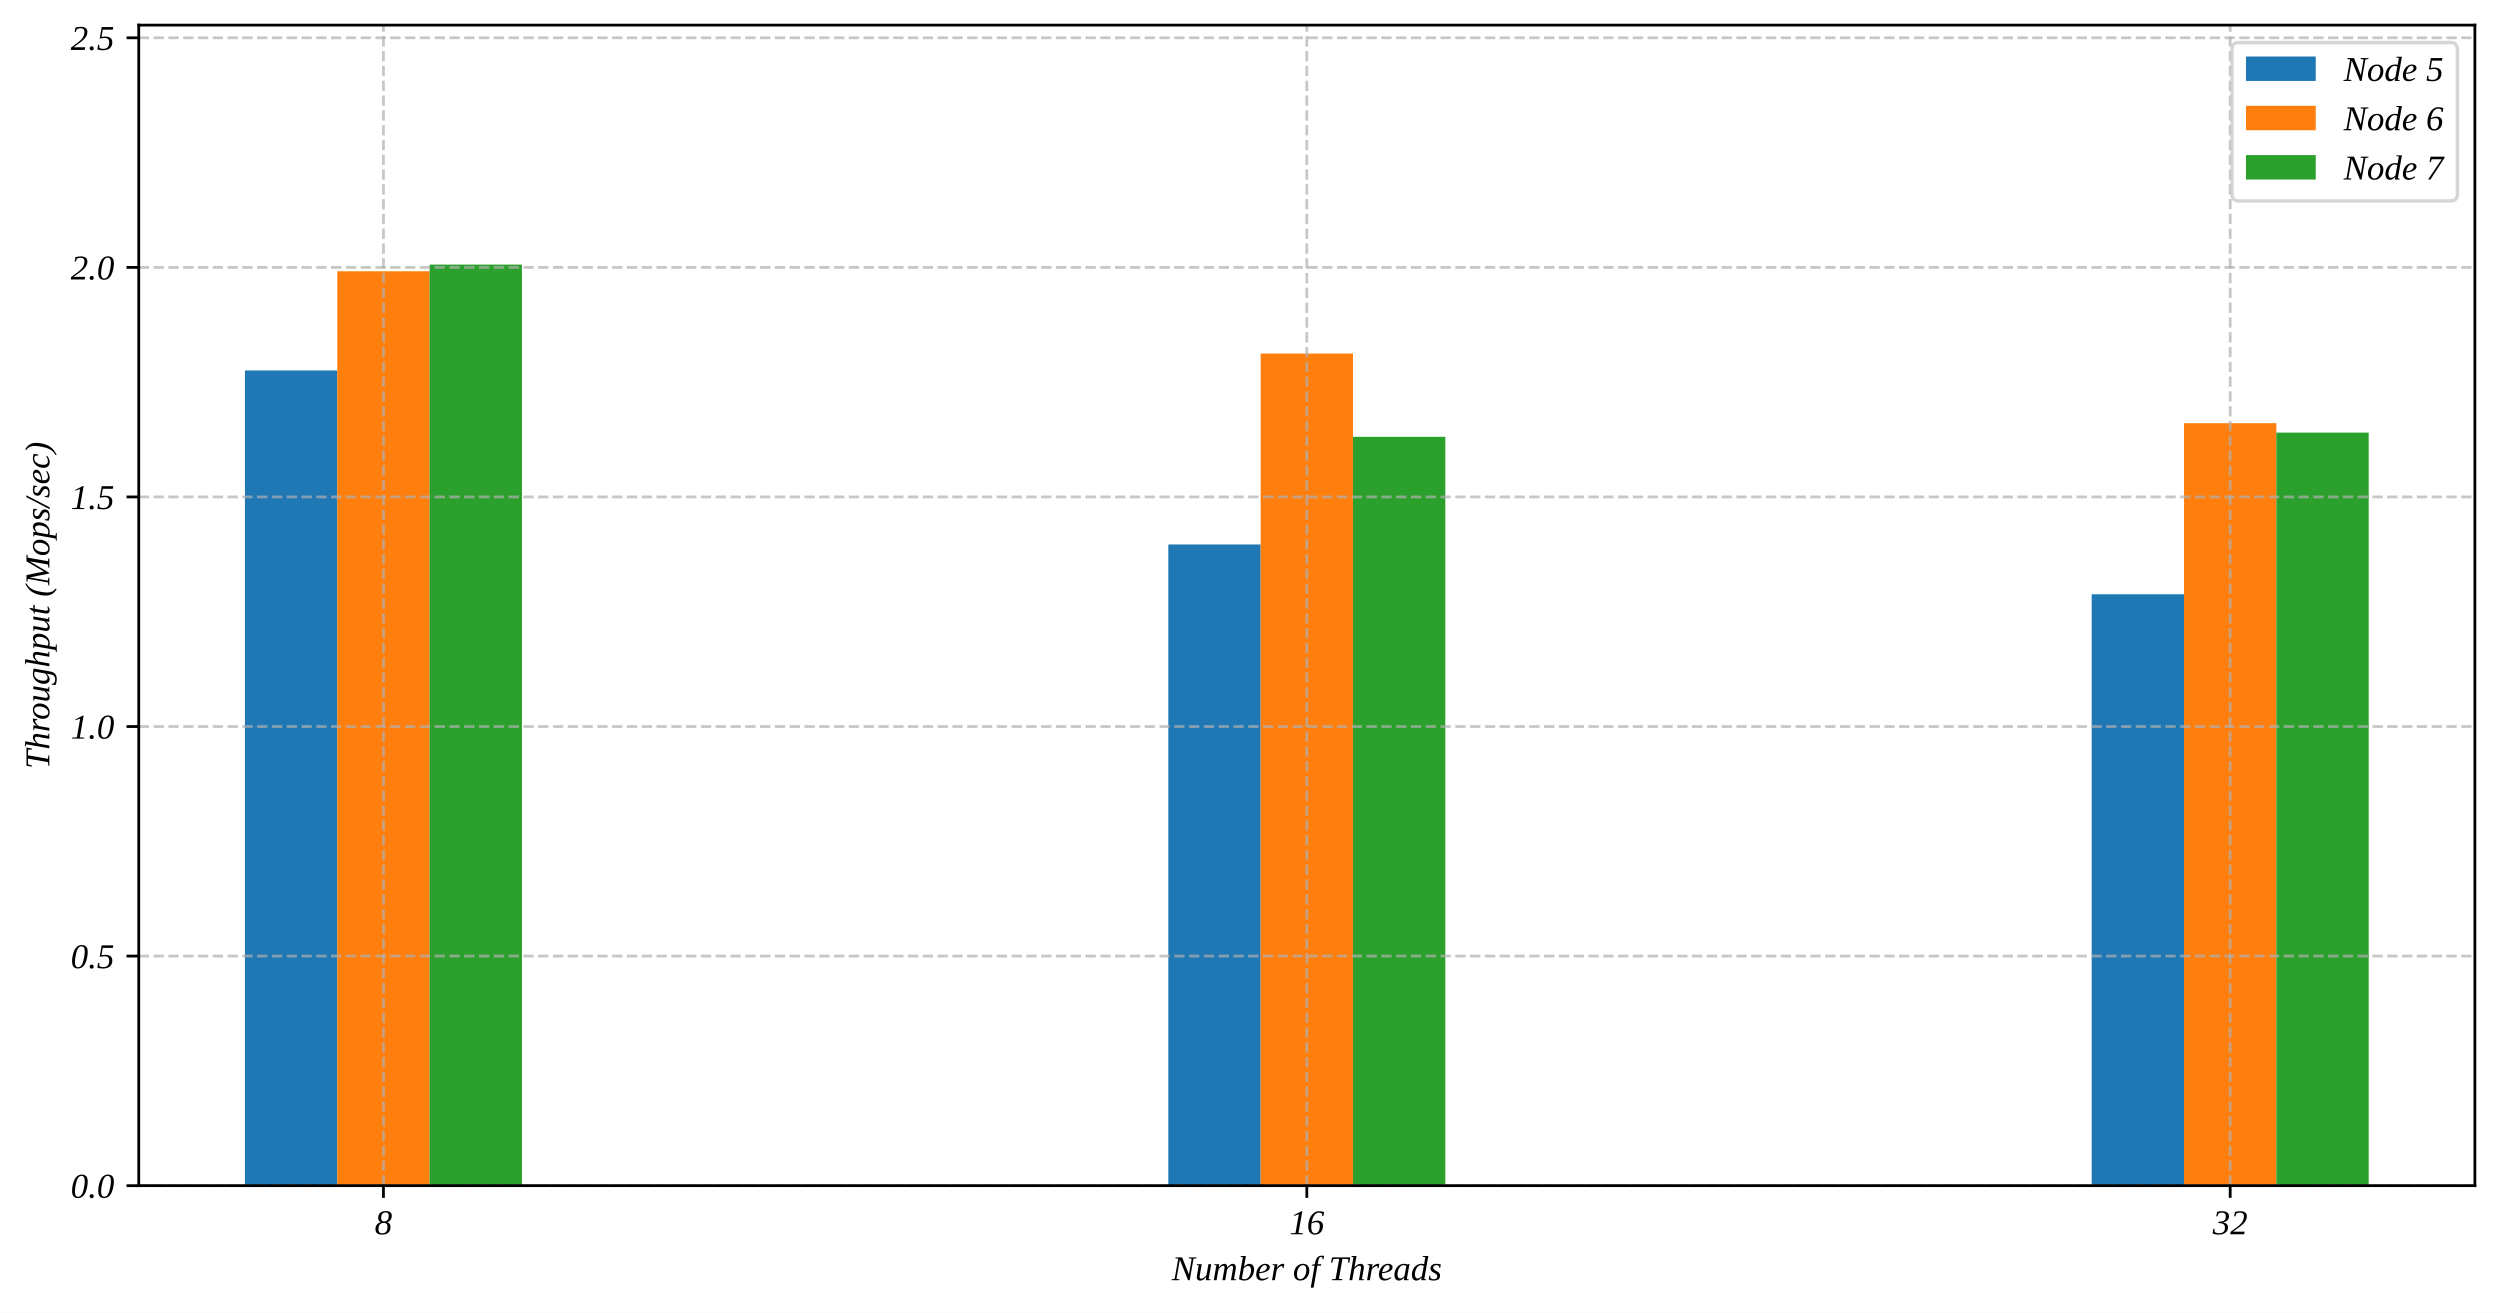
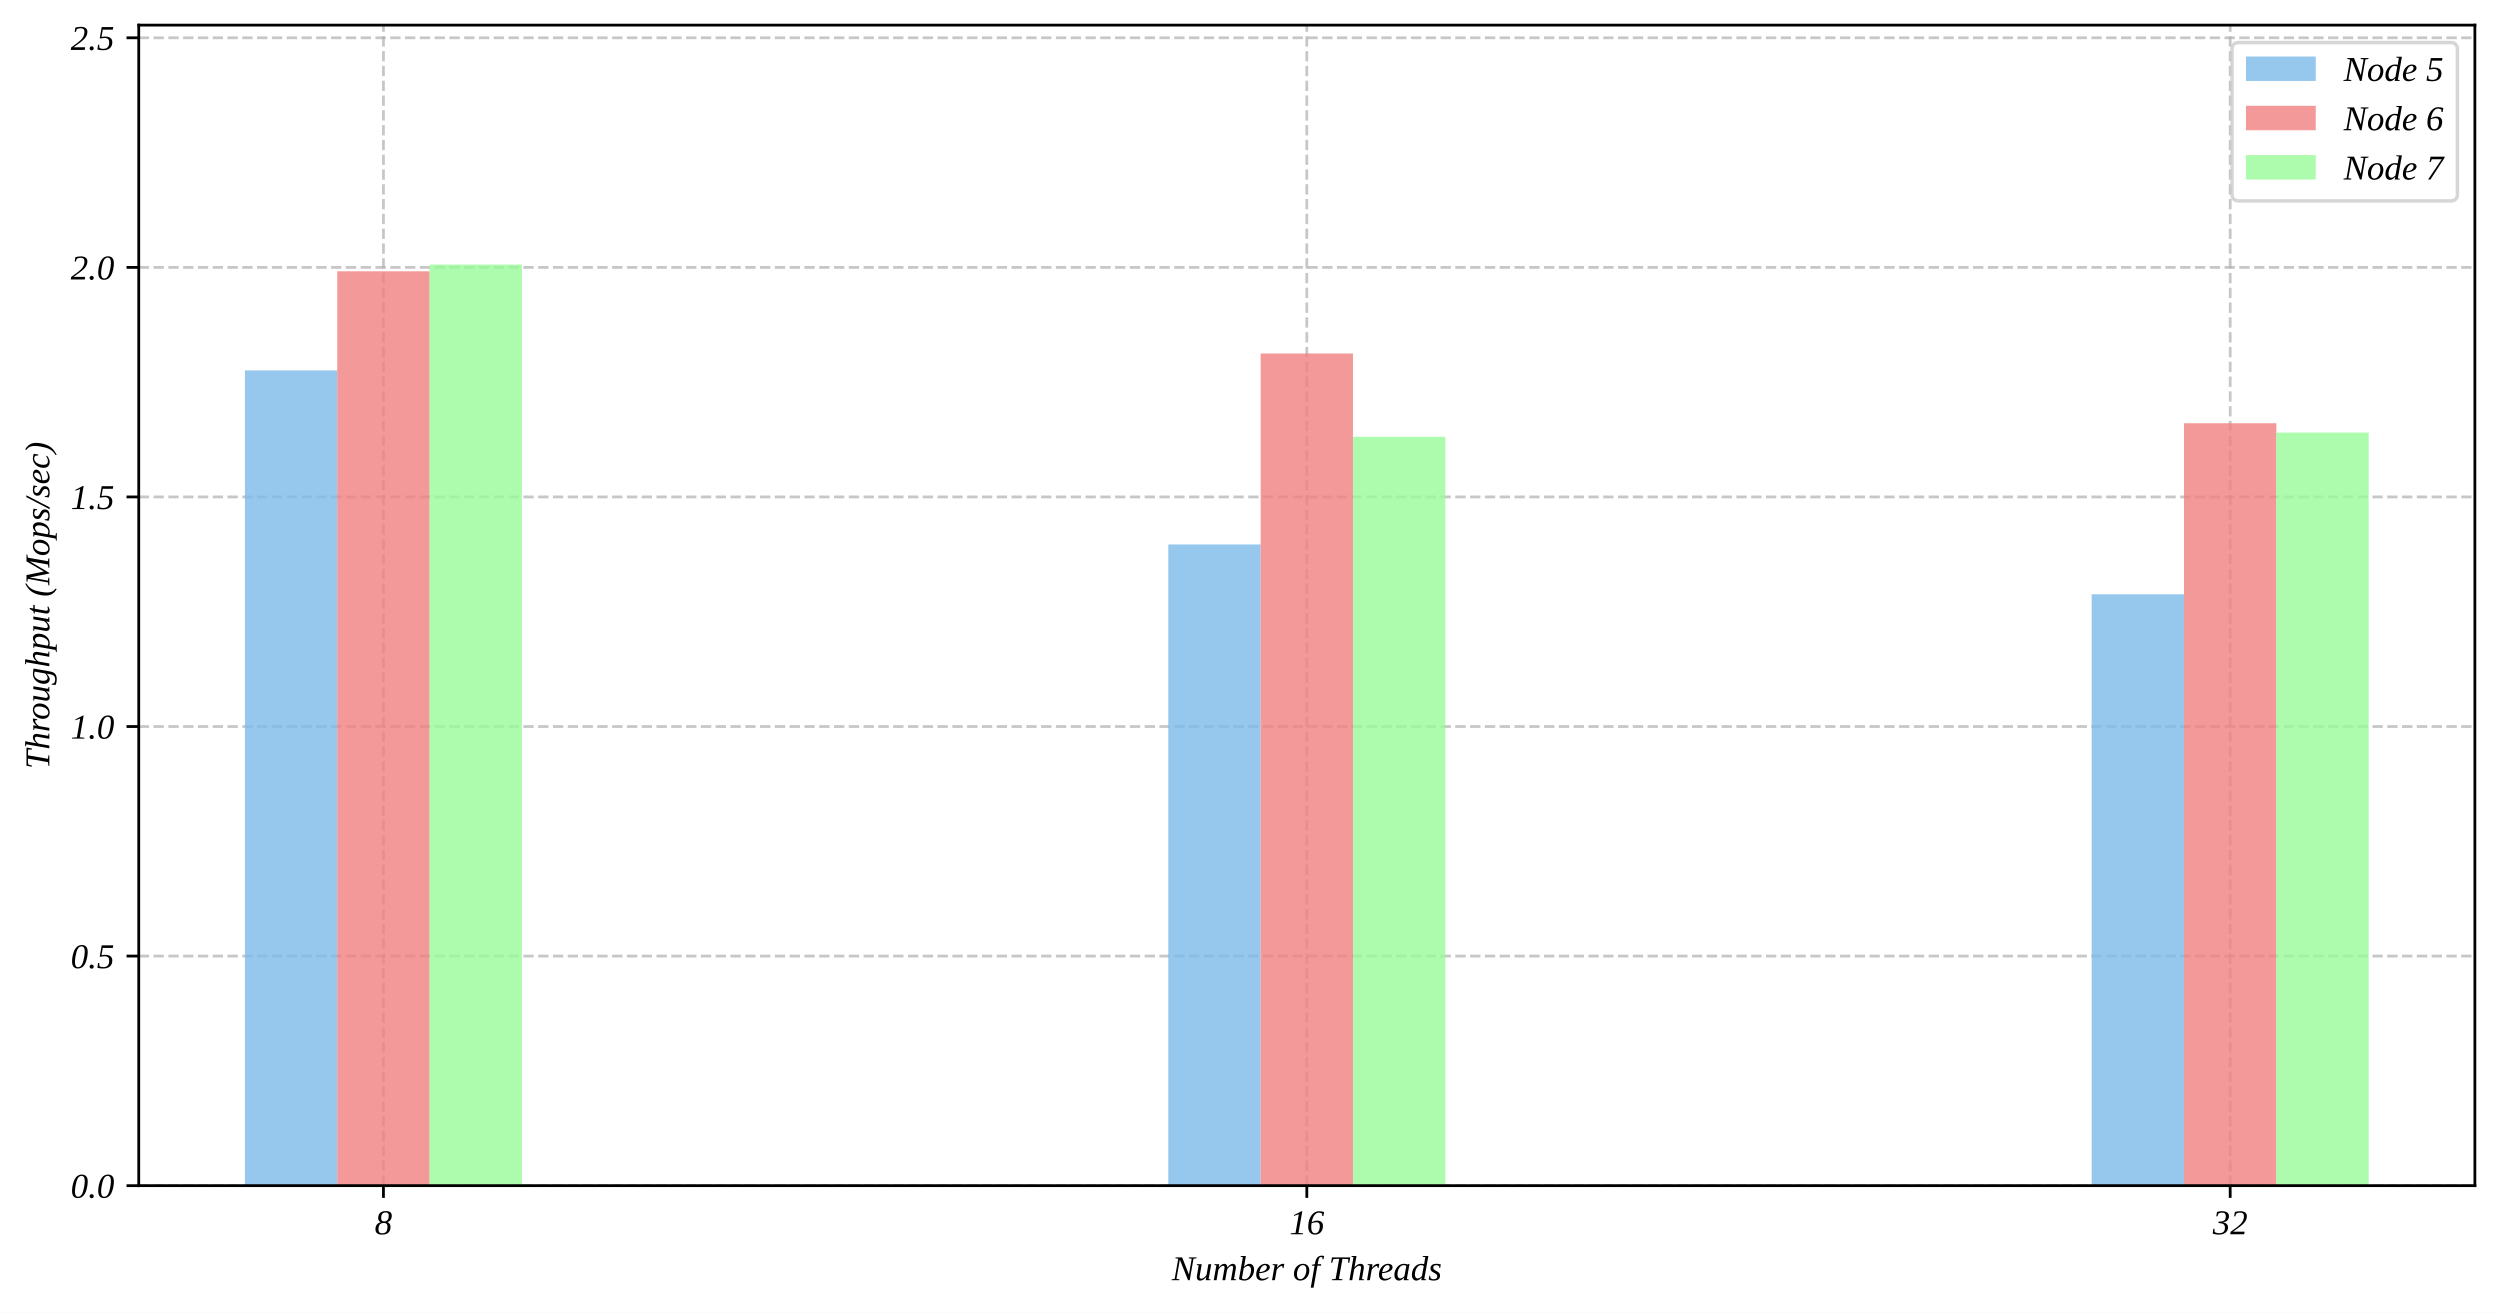
<svg xmlns="http://www.w3.org/2000/svg" xmlns:xlink="http://www.w3.org/1999/xlink" width="716.569pt" height="376.279pt" viewBox="0 0 716.569 376.279" version="1.1">
  <defs>
    <style type="text/css">*{stroke-linejoin: round; stroke-linecap: butt}</style>
  </defs>
  <g id="figure_1">
    <g id="patch_1">
      <path d="M 0 376.279  L 716.569 376.279  L 716.569 0  L 0 0  z " style="fill: #ffffff" />
    </g>
    <g id="axes_1">
      <g id="patch_2">
        <path d="M 39.769 339.84  L 709.369 339.84  L 709.369 7.2  L 39.769 7.2  z " style="fill: #ffffff" />
      </g>
-       <g id="patch_3">
-         <path d="M 70.205 339.84  L 96.672 339.84  L 96.672 106.176  L 70.205 106.176  z " clip-path="url(#p643d7fd1e6)" style="fill: #1f77b4" />
-       </g>
-       <g id="patch_4">
-         <path d="M 334.869 339.84  L 361.336 339.84  L 361.336 156.055  L 334.869 156.055  z " clip-path="url(#p643d7fd1e6)" style="fill: #1f77b4" />
-       </g>
-       <g id="patch_5">
-         <path d="M 599.533 339.84  L 626 339.84  L 626 170.34  L 599.533 170.34  z " clip-path="url(#p643d7fd1e6)" style="fill: #1f77b4" />
-       </g>
-       <g id="patch_6">
-         <path d="M 96.672 339.84  L 123.138 339.84  L 123.138 77.758  L 96.672 77.758  z " clip-path="url(#p643d7fd1e6)" style="fill: #ff7f0e" />
-       </g>
-       <g id="patch_7">
-         <path d="M 361.336 339.84  L 387.802 339.84  L 387.802 101.324  L 361.336 101.324  z " clip-path="url(#p643d7fd1e6)" style="fill: #ff7f0e" />
-       </g>
-       <g id="patch_8">
-         <path d="M 626 339.84  L 652.466 339.84  L 652.466 121.307  L 626 121.307  z " clip-path="url(#p643d7fd1e6)" style="fill: #ff7f0e" />
-       </g>
-       <g id="patch_9">
-         <path d="M 123.138 339.84  L 149.604 339.84  L 149.604 75.84  L 123.138 75.84  z " clip-path="url(#p643d7fd1e6)" style="fill: #2ca02c" />
-       </g>
-       <g id="patch_10">
-         <path d="M 387.802 339.84  L 414.268 339.84  L 414.268 125.196  L 387.802 125.196  z " clip-path="url(#p643d7fd1e6)" style="fill: #2ca02c" />
-       </g>
-       <g id="patch_11">
-         <path d="M 652.466 339.84  L 678.932 339.84  L 678.932 123.993  L 652.466 123.993  z " clip-path="url(#p643d7fd1e6)" style="fill: #2ca02c" />
-       </g>
      <g id="matplotlib.axis_1">
        <g id="xtick_1">
          <g id="line2d_1">
-             <path d="M 109.905 339.84  L 109.905 7.2  " clip-path="url(#p643d7fd1e6)" style="fill: none; stroke-dasharray: 2.96,1.28; stroke-dashoffset: 0; stroke: #b0b0b0; stroke-opacity: 0.7; stroke-width: 0.8" />
+             <path d="M 109.905 339.84  L 109.905 7.2  " clip-path="url(#peb8720802c)" style="fill: none; stroke-dasharray: 2.96,1.28; stroke-dashoffset: 0; stroke: #b0b0b0; stroke-opacity: 0.7; stroke-width: 0.8" />
          </g>
          <g id="line2d_2">
            <defs>
-               <path id="m15b6902540" d="M 0 0  L 0 3.5  " style="stroke: #000000; stroke-width: 0.8" />
-             </defs>
-             <g>
-               <use xlink:href="#m15b6902540" x="109.905" y="339.84" style="stroke: #000000; stroke-width: 0.8" />
+               <path id="md0aa99dbad" d="M 0 0  L 0 3.5  " style="stroke: #000000; stroke-width: 0.8" />
+             </defs>
+             <g>
+               <use xlink:href="#md0aa99dbad" x="109.905" y="339.84" style="stroke: #000000; stroke-width: 0.8" />
            </g>
          </g>
          <g id="text_1">
            <g transform="translate(107.4047 353.7791)scale(0.1 -0.1)">
              <defs>
                <path id="LiberationSerif-Italic-38" d="M 3128 3413  Q 3128 3163 3062 2964  Q 2997 2766 2886 2616  Q 2775 2466 2629 2367  Q 2484 2269 2322 2222  Q 2591 2128 2744 1911  Q 2897 1694 2897 1375  Q 2897 1028 2803 759  Q 2709 491 2517 308  Q 2325 125 2029 31  Q 1734 -63 1331 -63  Q 722 -63 428 192  Q 134 447 134 916  Q 134 1444 384 1764  Q 634 2084 1097 2222  Q 897 2309 764 2495  Q 631 2681 631 2966  Q 631 3266 715 3506  Q 800 3747 975 3912  Q 1150 4078 1417 4167  Q 1684 4256 2047 4256  Q 2600 4256 2864 4037  Q 3128 3819 3128 3413  z M 1369 184  Q 1659 184 1848 273  Q 2038 363 2148 522  Q 2259 681 2301 904  Q 2344 1128 2344 1397  Q 2344 1547 2308 1672  Q 2272 1797 2190 1889  Q 2109 1981 1981 2031  Q 1853 2081 1669 2081  Q 1397 2081 1209 1997  Q 1022 1913 906 1758  Q 791 1603 739 1386  Q 688 1169 688 903  Q 688 738 727 605  Q 766 472 848 378  Q 931 284 1061 234  Q 1191 184 1369 184  z M 1722 2356  Q 1969 2356 2131 2445  Q 2294 2534 2392 2681  Q 2491 2828 2531 3018  Q 2572 3209 2572 3413  Q 2572 3550 2542 3661  Q 2513 3772 2447 3848  Q 2381 3925 2273 3965  Q 2166 4006 2013 4006  Q 1766 4006 1605 3923  Q 1444 3841 1350 3698  Q 1256 3556 1218 3364  Q 1181 3172 1181 2953  Q 1181 2828 1209 2720  Q 1238 2613 1300 2531  Q 1363 2450 1467 2403  Q 1572 2356 1722 2356  z " transform="scale(0.015625)" />
              </defs>
              <use xlink:href="#LiberationSerif-Italic-38" />
            </g>
          </g>
        </g>
        <g id="xtick_2">
          <g id="line2d_3">
-             <path d="M 374.569 339.84  L 374.569 7.2  " clip-path="url(#p643d7fd1e6)" style="fill: none; stroke-dasharray: 2.96,1.28; stroke-dashoffset: 0; stroke: #b0b0b0; stroke-opacity: 0.7; stroke-width: 0.8" />
+             <path d="M 374.569 339.84  L 374.569 7.2  " clip-path="url(#peb8720802c)" style="fill: none; stroke-dasharray: 2.96,1.28; stroke-dashoffset: 0; stroke: #b0b0b0; stroke-opacity: 0.7; stroke-width: 0.8" />
          </g>
          <g id="line2d_4">
            <g>
-               <use xlink:href="#m15b6902540" x="374.569" y="339.84" style="stroke: #000000; stroke-width: 0.8" />
+               <use xlink:href="#md0aa99dbad" x="374.569" y="339.84" style="stroke: #000000; stroke-width: 0.8" />
            </g>
          </g>
          <g id="text_2">
            <g transform="translate(369.5688 353.7791)scale(0.1 -0.1)">
              <defs>
                <path id="LiberationSerif-Italic-31" d="M 1669 250  L 2513 166  L 2481 0  L 228 0  L 259 166  L 1131 250  L 1734 3669  L 834 3366  L 866 3531  L 2209 4225  L 2372 4225  L 1669 250  z " transform="scale(0.015625)" />
                <path id="LiberationSerif-Italic-36" d="M 1491 -63  Q 1203 -63 975 34  Q 747 131 587 318  Q 428 506 343 776  Q 259 1047 259 1394  Q 259 1803 329 2173  Q 400 2544 526 2859  Q 653 3175 834 3429  Q 1016 3684 1237 3864  Q 1459 4044 1718 4141  Q 1978 4238 2259 4238  Q 2513 4238 2745 4188  Q 2978 4138 3169 4072  L 3041 3350  L 2834 3350  L 2800 3788  Q 2675 3872 2531 3923  Q 2388 3975 2238 3975  Q 1969 3975 1748 3836  Q 1528 3697 1359 3456  Q 1191 3216 1073 2894  Q 956 2572 891 2206  Q 981 2259 1095 2312  Q 1209 2366 1339 2409  Q 1469 2453 1608 2481  Q 1747 2509 1888 2509  Q 2144 2509 2344 2443  Q 2544 2378 2681 2254  Q 2819 2131 2891 1954  Q 2963 1778 2963 1559  Q 2963 1234 2873 940  Q 2784 647 2601 425  Q 2419 203 2142 70  Q 1866 -63 1491 -63  z M 813 1284  Q 813 988 866 778  Q 919 569 1009 437  Q 1100 306 1225 245  Q 1350 184 1497 184  Q 1728 184 1895 289  Q 2063 394 2170 576  Q 2278 759 2329 1003  Q 2381 1247 2381 1528  Q 2381 1869 2229 2039  Q 2078 2209 1756 2209  Q 1653 2209 1540 2193  Q 1428 2178 1312 2151  Q 1197 2125 1081 2089  Q 966 2053 863 2016  Q 838 1838 825 1655  Q 813 1472 813 1284  z " transform="scale(0.015625)" />
              </defs>
              <use xlink:href="#LiberationSerif-Italic-31" />
              <use xlink:href="#LiberationSerif-Italic-36" x="50" />
            </g>
          </g>
        </g>
        <g id="xtick_3">
          <g id="line2d_5">
-             <path d="M 639.233 339.84  L 639.233 7.2  " clip-path="url(#p643d7fd1e6)" style="fill: none; stroke-dasharray: 2.96,1.28; stroke-dashoffset: 0; stroke: #b0b0b0; stroke-opacity: 0.7; stroke-width: 0.8" />
+             <path d="M 639.233 339.84  L 639.233 7.2  " clip-path="url(#peb8720802c)" style="fill: none; stroke-dasharray: 2.96,1.28; stroke-dashoffset: 0; stroke: #b0b0b0; stroke-opacity: 0.7; stroke-width: 0.8" />
          </g>
          <g id="line2d_6">
            <g>
-               <use xlink:href="#m15b6902540" x="639.233" y="339.84" style="stroke: #000000; stroke-width: 0.8" />
+               <use xlink:href="#md0aa99dbad" x="639.233" y="339.84" style="stroke: #000000; stroke-width: 0.8" />
            </g>
          </g>
          <g id="text_3">
            <g transform="translate(634.2328 353.7791)scale(0.1 -0.1)">
              <defs>
                <path id="LiberationSerif-Italic-33" d="M 1116 -63  Q 963 -63 805 -47  Q 647 -31 498 -4  Q 350 22 220 56  Q 91 91 -9 128  L 106 1009  L 313 1009  L 350 422  Q 406 378 497 339  Q 588 300 694 267  Q 800 234 911 215  Q 1022 197 1116 197  Q 1419 197 1631 261  Q 1844 325 1978 451  Q 2113 578 2175 768  Q 2238 959 2238 1216  Q 2238 1603 2023 1803  Q 1809 2003 1397 2034  L 1038 2059  L 1081 2316  L 1534 2344  Q 1775 2359 1940 2431  Q 2106 2503 2207 2625  Q 2309 2747 2353 2914  Q 2397 3081 2397 3284  Q 2397 3628 2234 3801  Q 2072 3975 1725 3975  Q 1631 3975 1537 3961  Q 1444 3947 1356 3923  Q 1269 3900 1191 3870  Q 1113 3841 1053 3809  L 853 3297  L 647 3297  L 788 4103  Q 894 4131 998 4156  Q 1103 4181 1217 4200  Q 1331 4219 1461 4228  Q 1591 4238 1747 4238  Q 2044 4238 2273 4173  Q 2503 4109 2659 3992  Q 2816 3875 2897 3706  Q 2978 3538 2978 3328  Q 2978 2863 2704 2569  Q 2431 2275 1859 2194  Q 2075 2163 2250 2088  Q 2425 2013 2548 1895  Q 2672 1778 2737 1622  Q 2803 1466 2803 1275  Q 2803 944 2673 694  Q 2544 444 2316 275  Q 2088 106 1780 21  Q 1472 -63 1116 -63  z " transform="scale(0.015625)" />
                <path id="LiberationSerif-Italic-32" d="M 2566 0  L 3 0  L 84 459  Q 431 719 747 942  Q 1063 1166 1333 1377  Q 1603 1588 1822 1798  Q 2041 2009 2195 2243  Q 2350 2478 2434 2743  Q 2519 3009 2519 3334  Q 2519 3669 2337 3822  Q 2156 3975 1806 3975  Q 1713 3975 1617 3961  Q 1522 3947 1433 3923  Q 1344 3900 1266 3870  Q 1188 3841 1128 3809  L 928 3297  L 722 3297  L 863 4103  Q 1113 4159 1348 4198  Q 1584 4238 1853 4238  Q 2156 4238 2382 4173  Q 2609 4109 2759 3990  Q 2909 3872 2984 3706  Q 3059 3541 3059 3334  Q 3059 3034 2965 2776  Q 2872 2519 2705 2284  Q 2538 2050 2303 1833  Q 2069 1616 1786 1398  Q 1503 1181 1181 956  Q 859 731 519 481  L 2650 481  L 2566 0  z " transform="scale(0.015625)" />
              </defs>
              <use xlink:href="#LiberationSerif-Italic-33" />
              <use xlink:href="#LiberationSerif-Italic-32" x="50" />
            </g>
          </g>
        </g>
        <g id="text_4">
          <g transform="translate(335.8633 366.9494)scale(0.1 -0.1)">
            <defs>
              <path id="LiberationSerif-Italic-4e" d="M 3656 3944  L 3106 4025  L 3138 4191  L 4566 4191  L 4534 4025  L 3984 3944  L 3288 0  L 2984 0  L 1481 3769  L 859 250  L 1409 166  L 1378 0  L -47 0  L -16 166  L 531 250  L 1184 3944  L 659 4025  L 691 4191  L 1903 4191  L 3150 1050  L 3656 3944  z " transform="scale(0.015625)" />
              <path id="LiberationSerif-Italic-75" d="M 838 603  Q 838 463 913 375  Q 988 288 1150 288  Q 1281 288 1418 347  Q 1556 406 1682 501  Q 1809 597 1918 719  Q 2028 841 2103 963  L 2450 2938  L 2969 2938  L 2491 219  L 2859 141  L 2834 0  L 1966 0  L 2050 603  Q 1931 450 1801 325  Q 1672 200 1533 111  Q 1394 22 1248 -26  Q 1103 -75 953 -75  Q 809 -75 692 -37  Q 575 0 492 81  Q 409 163 364 286  Q 319 409 319 584  Q 319 622 326 684  Q 334 747 345 822  Q 356 897 370 976  Q 384 1056 397 1128  L 672 2722  L 325 2797  L 350 2938  L 1228 2938  L 909 1122  Q 897 1053 884 978  Q 872 903 861 831  Q 850 759 844 700  Q 838 641 838 603  z " transform="scale(0.015625)" />
              <path id="LiberationSerif-Italic-6d" d="M 2728 2331  Q 2831 2478 2953 2603  Q 3075 2728 3203 2820  Q 3331 2913 3464 2964  Q 3597 3016 3725 3016  Q 3988 3016 4139 2848  Q 4291 2681 4291 2366  Q 4291 2319 4284 2253  Q 4278 2188 4267 2113  Q 4256 2038 4243 1959  Q 4231 1881 4219 1813  L 3944 219  L 4353 141  L 4325 0  L 3384 0  L 3706 1819  Q 3719 1884 3731 1961  Q 3744 2038 3755 2109  Q 3766 2181 3772 2240  Q 3778 2300 3778 2338  Q 3778 2478 3712 2564  Q 3647 2650 3506 2650  Q 3434 2650 3346 2612  Q 3259 2575 3168 2511  Q 3078 2447 2992 2362  Q 2906 2278 2834 2184  Q 2763 2091 2713 1991  Q 2663 1891 2647 1800  L 2338 0  L 1819 0  L 2138 1819  Q 2150 1884 2162 1961  Q 2175 2038 2187 2109  Q 2200 2181 2208 2240  Q 2216 2300 2216 2338  Q 2216 2478 2147 2564  Q 2078 2650 1931 2650  Q 1859 2650 1771 2612  Q 1684 2575 1592 2511  Q 1500 2447 1411 2362  Q 1322 2278 1248 2184  Q 1175 2091 1125 1991  Q 1075 1891 1059 1800  L 750 0  L 231 0  L 709 2719  L 341 2797  L 366 2938  L 1234 2938  L 1147 2331  Q 1250 2478 1372 2603  Q 1494 2728 1625 2820  Q 1756 2913 1889 2964  Q 2022 3016 2150 3016  Q 2425 3016 2576 2842  Q 2728 2669 2728 2331  z " transform="scale(0.015625)" />
              <path id="LiberationSerif-Italic-62" d="M 953 4225  L 538 4300  L 563 4441  L 1500 4441  L 1269 3063  Q 1259 3000 1245 2920  Q 1231 2841 1214 2758  Q 1197 2675 1180 2595  Q 1163 2516 1147 2459  Q 1263 2578 1389 2679  Q 1516 2781 1644 2856  Q 1772 2931 1900 2973  Q 2028 3016 2147 3016  Q 2328 3016 2486 2948  Q 2644 2881 2759 2750  Q 2875 2619 2940 2423  Q 3006 2228 3006 1972  Q 3006 1703 2947 1448  Q 2888 1194 2778 967  Q 2669 741 2511 552  Q 2353 363 2156 227  Q 1959 91 1728 14  Q 1497 -63 1238 -63  Q 1122 -63 995 -48  Q 869 -34 739 -3  Q 609 28 481 78  Q 353 128 238 200  L 953 4225  z M 775 334  Q 866 259 994 221  Q 1122 184 1278 184  Q 1538 184 1752 331  Q 1966 478 2120 717  Q 2275 956 2361 1264  Q 2447 1572 2447 1891  Q 2447 2241 2301 2433  Q 2156 2625 1913 2625  Q 1816 2625 1712 2592  Q 1609 2559 1506 2500  Q 1403 2441 1301 2362  Q 1200 2284 1106 2191  L 775 334  z " transform="scale(0.015625)" />
              <path id="LiberationSerif-Italic-65" d="M 2697 2375  Q 2697 2172 2569 1990  Q 2441 1809 2195 1664  Q 1950 1519 1589 1420  Q 1228 1322 763 1291  Q 759 1263 754 1203  Q 750 1144 750 1063  Q 750 909 779 765  Q 809 622 884 509  Q 959 397 1087 330  Q 1216 263 1413 263  Q 1694 263 1931 358  Q 2169 453 2375 575  L 2466 444  Q 2366 359 2231 268  Q 2097 178 1939 104  Q 1781 31 1606 -16  Q 1431 -63 1250 -63  Q 984 -63 787 14  Q 591 91 459 231  Q 328 372 262 575  Q 197 778 197 1031  Q 197 1309 259 1564  Q 322 1819 434 2039  Q 547 2259 703 2439  Q 859 2619 1042 2747  Q 1225 2875 1429 2945  Q 1634 3016 1847 3016  Q 2047 3016 2205 2967  Q 2363 2919 2472 2833  Q 2581 2747 2639 2630  Q 2697 2513 2697 2375  z M 788 1488  Q 1128 1513 1384 1595  Q 1641 1678 1811 1798  Q 1981 1919 2065 2067  Q 2150 2216 2150 2375  Q 2150 2550 2054 2662  Q 1959 2775 1778 2775  Q 1594 2775 1431 2658  Q 1269 2541 1139 2356  Q 1009 2172 918 1942  Q 828 1713 788 1488  z " transform="scale(0.015625)" />
              <path id="LiberationSerif-Italic-72" d="M 2263 3016  Q 2325 3016 2400 3008  Q 2475 3000 2509 2991  L 2372 2222  L 2238 2222  L 2119 2619  Q 1981 2619 1843 2562  Q 1706 2506 1578 2411  Q 1450 2316 1331 2191  Q 1213 2066 1113 1925  L 778 0  L 259 0  L 738 2719  L 369 2797  L 394 2938  L 1259 2938  L 1163 2275  Q 1288 2463 1427 2603  Q 1566 2744 1706 2834  Q 1847 2925 1989 2970  Q 2131 3016 2263 3016  z " transform="scale(0.015625)" />
              <path id="LiberationSerif-Italic-20" transform="scale(0.015625)" />
              <path id="LiberationSerif-Italic-6f" d="M 741 1063  Q 741 641 905 417  Q 1069 194 1363 194  Q 1578 194 1776 323  Q 1975 453 2126 679  Q 2278 906 2370 1217  Q 2463 1528 2463 1894  Q 2463 2325 2298 2548  Q 2134 2772 1828 2772  Q 1616 2772 1419 2644  Q 1222 2516 1072 2289  Q 922 2063 831 1748  Q 741 1434 741 1063  z M 1334 -63  Q 1081 -63 870 21  Q 659 106 507 265  Q 356 425 273 653  Q 191 881 191 1169  Q 191 1534 308 1868  Q 425 2203 642 2458  Q 859 2713 1168 2864  Q 1478 3016 1866 3016  Q 2119 3016 2330 2931  Q 2541 2847 2692 2687  Q 2844 2528 2926 2300  Q 3009 2072 3009 1784  Q 3009 1419 2892 1084  Q 2775 750 2558 495  Q 2341 241 2031 89  Q 1722 -63 1334 -63  z " transform="scale(0.015625)" />
              <path id="LiberationSerif-Italic-66" d="M 591 -1363  L 72 -1363  L 775 2675  L 269 2675  L 294 2828  L 825 2950  L 863 3156  Q 988 3853 1283 4179  Q 1578 4506 2081 4506  Q 2222 4506 2328 4489  Q 2434 4472 2516 4447  L 2406 3834  L 2253 3834  L 2194 4191  Q 2103 4256 1931 4256  Q 1822 4256 1745 4207  Q 1669 4159 1611 4057  Q 1553 3956 1511 3800  Q 1469 3644 1428 3425  L 1338 2938  L 1991 2938  L 1947 2675  L 1294 2675  L 591 -1363  z " transform="scale(0.015625)" />
              <path id="LiberationSerif-Italic-54" d="M 550 0  L 581 166  L 1259 250  L 1906 3922  L 1747 3922  Q 1544 3922 1397 3917  Q 1250 3913 1144 3903  Q 1038 3894 963 3883  Q 888 3872 828 3859  L 628 3206  L 419 3206  L 594 4191  L 3938 4191  L 3763 3206  L 3550 3206  L 3581 3859  Q 3472 3881 3250 3898  Q 3028 3916 2663 3916  L 2509 3916  L 1863 250  L 2516 166  L 2484 0  L 550 0  z " transform="scale(0.015625)" />
              <path id="LiberationSerif-Italic-68" d="M 972 4225  L 603 4300  L 628 4441  L 1528 4441  L 1253 2900  Q 1241 2834 1225 2746  Q 1209 2659 1195 2578  Q 1181 2497 1167 2430  Q 1153 2363 1147 2341  Q 1253 2481 1378 2604  Q 1503 2728 1643 2818  Q 1784 2909 1934 2962  Q 2084 3016 2244 3016  Q 2388 3016 2505 2978  Q 2622 2941 2705 2859  Q 2788 2778 2833 2653  Q 2878 2528 2878 2356  Q 2878 2319 2870 2255  Q 2863 2191 2850 2116  Q 2838 2041 2825 1961  Q 2813 1881 2800 1813  L 2525 216  L 2934 141  L 2909 0  L 1969 0  L 2288 1819  Q 2300 1888 2312 1963  Q 2325 2038 2336 2109  Q 2347 2181 2353 2240  Q 2359 2300 2359 2338  Q 2359 2478 2284 2565  Q 2209 2653 2047 2653  Q 1916 2653 1778 2593  Q 1641 2534 1514 2439  Q 1388 2344 1278 2222  Q 1169 2100 1094 1978  L 747 0  L 231 0  L 972 4225  z " transform="scale(0.015625)" />
              <path id="LiberationSerif-Italic-61" d="M 2466 219  L 2819 141  L 2794 0  L 1903 0  L 1994 488  Q 1731 213 1490 73  Q 1250 -66 1028 -66  Q 850 -66 697 1  Q 544 69 431 200  Q 319 331 255 526  Q 191 722 191 978  Q 191 1247 250 1501  Q 309 1756 420 1982  Q 531 2209 687 2398  Q 844 2588 1037 2723  Q 1231 2859 1459 2936  Q 1688 3013 1938 3013  Q 2144 3013 2317 2978  Q 2491 2944 2650 2881  Q 2659 2888 2672 2897  Q 2681 2903 2693 2912  Q 2706 2922 2722 2934  Q 2753 2956 2791 2988  L 2959 2988  L 2466 219  z M 2375 2616  Q 2316 2656 2262 2684  Q 2209 2713 2151 2731  Q 2094 2750 2030 2758  Q 1966 2766 1884 2766  Q 1622 2766 1411 2611  Q 1200 2456 1053 2211  Q 906 1966 828 1662  Q 750 1359 750 1059  Q 750 863 794 723  Q 838 584 908 495  Q 978 406 1070 365  Q 1163 325 1263 325  Q 1366 325 1469 361  Q 1572 397 1670 458  Q 1769 519 1861 597  Q 1953 675 2034 759  L 2375 2616  z " transform="scale(0.015625)" />
              <path id="LiberationSerif-Italic-64" d="M 2447 2941  Q 2450 2978 2459 3048  Q 2469 3119 2481 3195  Q 2494 3272 2505 3344  Q 2516 3416 2525 3463  L 2659 4225  L 2178 4300  L 2203 4441  L 3216 4441  L 2466 219  L 2819 141  L 2794 0  L 1903 0  L 1994 488  Q 1731 213 1490 73  Q 1250 -66 1028 -66  Q 841 -66 687 6  Q 534 78 425 214  Q 316 350 255 547  Q 194 744 194 991  Q 194 1259 253 1514  Q 313 1769 422 1994  Q 531 2219 686 2405  Q 841 2591 1034 2727  Q 1228 2863 1454 2938  Q 1681 3013 1931 3013  Q 2088 3013 2214 2994  Q 2341 2975 2447 2941  z M 2375 2616  Q 2266 2688 2150 2728  Q 2034 2769 1869 2769  Q 1700 2769 1553 2697  Q 1406 2625 1281 2501  Q 1156 2378 1057 2212  Q 959 2047 890 1856  Q 822 1666 786 1462  Q 750 1259 750 1059  Q 750 863 794 723  Q 838 584 908 495  Q 978 406 1070 365  Q 1163 325 1259 325  Q 1434 325 1639 439  Q 1844 553 2034 759  L 2375 2616  z " transform="scale(0.015625)" />
              <path id="LiberationSerif-Italic-73" d="M 2163 863  Q 2163 391 1863 164  Q 1563 -63 953 -63  Q 672 -63 450 1  Q 228 66 78 131  L 206 838  L 347 838  L 400 409  Q 481 322 629 253  Q 778 184 966 184  Q 1106 184 1231 212  Q 1356 241 1450 305  Q 1544 369 1597 476  Q 1650 584 1650 744  Q 1650 906 1558 1015  Q 1466 1125 1328 1211  Q 1191 1297 1030 1375  Q 869 1453 731 1554  Q 594 1656 501 1797  Q 409 1938 409 2150  Q 409 2384 495 2550  Q 581 2716 726 2819  Q 872 2922 1061 2969  Q 1250 3016 1459 3016  Q 1684 3016 1893 2983  Q 2103 2950 2297 2906  L 2181 2253  L 2034 2253  L 1991 2591  Q 1903 2669 1767 2717  Q 1631 2766 1472 2766  Q 1216 2766 1062 2648  Q 909 2531 909 2284  Q 909 2131 1001 2028  Q 1094 1925 1234 1839  Q 1375 1753 1536 1670  Q 1697 1588 1837 1481  Q 1978 1375 2070 1226  Q 2163 1078 2163 863  z " transform="scale(0.015625)" />
            </defs>
            <use xlink:href="#LiberationSerif-Italic-4e" />
            <use xlink:href="#LiberationSerif-Italic-75" x="66.699" />
            <use xlink:href="#LiberationSerif-Italic-6d" x="116.699" />
            <use xlink:href="#LiberationSerif-Italic-62" x="188.916" />
            <use xlink:href="#LiberationSerif-Italic-65" x="238.916" />
            <use xlink:href="#LiberationSerif-Italic-72" x="283.301" />
            <use xlink:href="#LiberationSerif-Italic-20" x="322.217" />
            <use xlink:href="#LiberationSerif-Italic-6f" x="347.217" />
            <use xlink:href="#LiberationSerif-Italic-66" x="397.217" />
            <use xlink:href="#LiberationSerif-Italic-20" x="425" />
            <use xlink:href="#LiberationSerif-Italic-54" x="450" />
            <use xlink:href="#LiberationSerif-Italic-68" x="505.615" />
            <use xlink:href="#LiberationSerif-Italic-72" x="555.615" />
            <use xlink:href="#LiberationSerif-Italic-65" x="590.781" />
            <use xlink:href="#LiberationSerif-Italic-61" x="635.166" />
            <use xlink:href="#LiberationSerif-Italic-64" x="685.166" />
            <use xlink:href="#LiberationSerif-Italic-73" x="735.166" />
          </g>
        </g>
      </g>
      <g id="matplotlib.axis_2">
        <g id="ytick_1">
          <g id="line2d_7">
-             <path d="M 39.769 339.84  L 709.369 339.84  " clip-path="url(#p643d7fd1e6)" style="fill: none; stroke-dasharray: 2.96,1.28; stroke-dashoffset: 0; stroke: #b0b0b0; stroke-opacity: 0.7; stroke-width: 0.8" />
+             <path d="M 39.769 339.84  L 709.369 339.84  " clip-path="url(#peb8720802c)" style="fill: none; stroke-dasharray: 2.96,1.28; stroke-dashoffset: 0; stroke: #b0b0b0; stroke-opacity: 0.7; stroke-width: 0.8" />
          </g>
          <g id="line2d_8">
            <defs>
-               <path id="m79b7b3d368" d="M 0 0  L -3.5 0  " style="stroke: #000000; stroke-width: 0.8" />
-             </defs>
-             <g>
-               <use xlink:href="#m79b7b3d368" x="39.769" y="339.84" style="stroke: #000000; stroke-width: 0.8" />
+               <path id="m91aa93ef83" d="M 0 0  L -3.5 0  " style="stroke: #000000; stroke-width: 0.8" />
+             </defs>
+             <g>
+               <use xlink:href="#m91aa93ef83" x="39.769" y="339.84" style="stroke: #000000; stroke-width: 0.8" />
            </g>
          </g>
          <g id="text_5">
            <g transform="translate(20.26875 343.3095)scale(0.1 -0.1)">
              <defs>
                <path id="LiberationSerif-Italic-30" d="M 3038 2113  Q 2944 1588 2795 1181  Q 2647 775 2434 498  Q 2222 222 1942 79  Q 1663 -63 1309 -63  Q 791 -63 519 260  Q 247 584 247 1247  Q 247 1431 265 1654  Q 284 1878 325 2113  Q 419 2631 569 3031  Q 719 3431 931 3703  Q 1144 3975 1419 4115  Q 1694 4256 2038 4256  Q 2556 4256 2837 3943  Q 3119 3631 3119 2972  Q 3119 2791 3098 2564  Q 3078 2338 3038 2113  z M 2469 2044  Q 2494 2194 2514 2342  Q 2534 2491 2546 2628  Q 2559 2766 2565 2886  Q 2572 3006 2572 3100  Q 2572 3313 2537 3481  Q 2503 3650 2429 3767  Q 2356 3884 2245 3945  Q 2134 4006 1981 4006  Q 1750 4006 1578 3879  Q 1406 3753 1275 3512  Q 1144 3272 1045 2919  Q 947 2566 869 2116  Q 813 1794 795 1547  Q 778 1300 778 1078  Q 778 878 811 712  Q 844 547 914 430  Q 984 313 1090 248  Q 1197 184 1347 184  Q 1575 184 1750 306  Q 1925 428 2058 664  Q 2191 900 2289 1247  Q 2388 1594 2469 2044  z " transform="scale(0.015625)" />
                <path id="LiberationSerif-Italic-2e" d="M 1022 288  Q 1022 209 992 140  Q 963 72 913 20  Q 863 -31 792 -61  Q 722 -91 644 -91  Q 563 -91 494 -61  Q 425 -31 375 20  Q 325 72 295 140  Q 266 209 266 288  Q 266 366 295 436  Q 325 506 375 556  Q 425 606 494 636  Q 563 666 644 666  Q 722 666 792 636  Q 863 606 913 556  Q 963 506 992 436  Q 1022 366 1022 288  z " transform="scale(0.015625)" />
              </defs>
              <use xlink:href="#LiberationSerif-Italic-30" />
              <use xlink:href="#LiberationSerif-Italic-2e" x="50" />
              <use xlink:href="#LiberationSerif-Italic-30" x="75" />
            </g>
          </g>
        </g>
        <g id="ytick_2">
          <g id="line2d_9">
-             <path d="M 39.769 274.04  L 709.369 274.04  " clip-path="url(#p643d7fd1e6)" style="fill: none; stroke-dasharray: 2.96,1.28; stroke-dashoffset: 0; stroke: #b0b0b0; stroke-opacity: 0.7; stroke-width: 0.8" />
+             <path d="M 39.769 274.04  L 709.369 274.04  " clip-path="url(#peb8720802c)" style="fill: none; stroke-dasharray: 2.96,1.28; stroke-dashoffset: 0; stroke: #b0b0b0; stroke-opacity: 0.7; stroke-width: 0.8" />
          </g>
          <g id="line2d_10">
            <g>
-               <use xlink:href="#m79b7b3d368" x="39.769" y="274.04" style="stroke: #000000; stroke-width: 0.8" />
+               <use xlink:href="#m91aa93ef83" x="39.769" y="274.04" style="stroke: #000000; stroke-width: 0.8" />
            </g>
          </g>
          <g id="text_6">
            <g transform="translate(20.26875 277.5091)scale(0.1 -0.1)">
              <defs>
                <path id="LiberationSerif-Italic-35" d="M 1531 2450  Q 1863 2450 2106 2379  Q 2350 2309 2511 2175  Q 2672 2041 2751 1850  Q 2831 1659 2831 1419  Q 2831 1066 2720 791  Q 2609 516 2392 325  Q 2175 134 1854 35  Q 1534 -63 1113 -63  Q 803 -63 550 -23  Q 297 16 100 72  L 219 953  L 425 953  L 463 366  Q 513 334 592 303  Q 672 272 765 248  Q 859 225 961 211  Q 1063 197 1156 197  Q 1466 197 1677 284  Q 1888 372 2017 528  Q 2147 684 2203 904  Q 2259 1125 2259 1391  Q 2259 1553 2221 1698  Q 2184 1844 2090 1953  Q 1997 2063 1840 2125  Q 1684 2188 1447 2188  Q 1263 2188 1089 2163  Q 916 2138 819 2113  L 519 2113  L 884 4191  L 3009 4191  L 2925 3713  L 1081 3713  L 847 2375  Q 906 2388 970 2400  Q 1034 2413 1114 2423  Q 1194 2434 1294 2442  Q 1394 2450 1531 2450  z " transform="scale(0.015625)" />
              </defs>
              <use xlink:href="#LiberationSerif-Italic-30" />
              <use xlink:href="#LiberationSerif-Italic-2e" x="50" />
              <use xlink:href="#LiberationSerif-Italic-35" x="75" />
            </g>
          </g>
        </g>
        <g id="ytick_3">
          <g id="line2d_11">
-             <path d="M 39.769 208.239  L 709.369 208.239  " clip-path="url(#p643d7fd1e6)" style="fill: none; stroke-dasharray: 2.96,1.28; stroke-dashoffset: 0; stroke: #b0b0b0; stroke-opacity: 0.7; stroke-width: 0.8" />
+             <path d="M 39.769 208.239  L 709.369 208.239  " clip-path="url(#peb8720802c)" style="fill: none; stroke-dasharray: 2.96,1.28; stroke-dashoffset: 0; stroke: #b0b0b0; stroke-opacity: 0.7; stroke-width: 0.8" />
          </g>
          <g id="line2d_12">
            <g>
-               <use xlink:href="#m79b7b3d368" x="39.769" y="208.239" style="stroke: #000000; stroke-width: 0.8" />
+               <use xlink:href="#m91aa93ef83" x="39.769" y="208.239" style="stroke: #000000; stroke-width: 0.8" />
            </g>
          </g>
          <g id="text_7">
            <g transform="translate(20.26875 211.7087)scale(0.1 -0.1)">
              <use xlink:href="#LiberationSerif-Italic-31" />
              <use xlink:href="#LiberationSerif-Italic-2e" x="50" />
              <use xlink:href="#LiberationSerif-Italic-30" x="75" />
            </g>
          </g>
        </g>
        <g id="ytick_4">
          <g id="line2d_13">
-             <path d="M 39.769 142.439  L 709.369 142.439  " clip-path="url(#p643d7fd1e6)" style="fill: none; stroke-dasharray: 2.96,1.28; stroke-dashoffset: 0; stroke: #b0b0b0; stroke-opacity: 0.7; stroke-width: 0.8" />
+             <path d="M 39.769 142.439  L 709.369 142.439  " clip-path="url(#peb8720802c)" style="fill: none; stroke-dasharray: 2.96,1.28; stroke-dashoffset: 0; stroke: #b0b0b0; stroke-opacity: 0.7; stroke-width: 0.8" />
          </g>
          <g id="line2d_14">
            <g>
-               <use xlink:href="#m79b7b3d368" x="39.769" y="142.439" style="stroke: #000000; stroke-width: 0.8" />
+               <use xlink:href="#m91aa93ef83" x="39.769" y="142.439" style="stroke: #000000; stroke-width: 0.8" />
            </g>
          </g>
          <g id="text_8">
            <g transform="translate(20.26875 145.9082)scale(0.1 -0.1)">
              <use xlink:href="#LiberationSerif-Italic-31" />
              <use xlink:href="#LiberationSerif-Italic-2e" x="50" />
              <use xlink:href="#LiberationSerif-Italic-35" x="75" />
            </g>
          </g>
        </g>
        <g id="ytick_5">
          <g id="line2d_15">
-             <path d="M 39.769 76.638  L 709.369 76.638  " clip-path="url(#p643d7fd1e6)" style="fill: none; stroke-dasharray: 2.96,1.28; stroke-dashoffset: 0; stroke: #b0b0b0; stroke-opacity: 0.7; stroke-width: 0.8" />
+             <path d="M 39.769 76.638  L 709.369 76.638  " clip-path="url(#peb8720802c)" style="fill: none; stroke-dasharray: 2.96,1.28; stroke-dashoffset: 0; stroke: #b0b0b0; stroke-opacity: 0.7; stroke-width: 0.8" />
          </g>
          <g id="line2d_16">
            <g>
-               <use xlink:href="#m79b7b3d368" x="39.769" y="76.638" style="stroke: #000000; stroke-width: 0.8" />
+               <use xlink:href="#m91aa93ef83" x="39.769" y="76.638" style="stroke: #000000; stroke-width: 0.8" />
            </g>
          </g>
          <g id="text_9">
            <g transform="translate(20.26875 80.10782)scale(0.1 -0.1)">
              <use xlink:href="#LiberationSerif-Italic-32" />
              <use xlink:href="#LiberationSerif-Italic-2e" x="50" />
              <use xlink:href="#LiberationSerif-Italic-30" x="75" />
            </g>
          </g>
        </g>
        <g id="ytick_6">
          <g id="line2d_17">
-             <path d="M 39.769 10.838  L 709.369 10.838  " clip-path="url(#p643d7fd1e6)" style="fill: none; stroke-dasharray: 2.96,1.28; stroke-dashoffset: 0; stroke: #b0b0b0; stroke-opacity: 0.7; stroke-width: 0.8" />
+             <path d="M 39.769 10.838  L 709.369 10.838  " clip-path="url(#peb8720802c)" style="fill: none; stroke-dasharray: 2.96,1.28; stroke-dashoffset: 0; stroke: #b0b0b0; stroke-opacity: 0.7; stroke-width: 0.8" />
          </g>
          <g id="line2d_18">
            <g>
-               <use xlink:href="#m79b7b3d368" x="39.769" y="10.838" style="stroke: #000000; stroke-width: 0.8" />
+               <use xlink:href="#m91aa93ef83" x="39.769" y="10.838" style="stroke: #000000; stroke-width: 0.8" />
            </g>
          </g>
          <g id="text_10">
            <g transform="translate(20.26875 14.30739)scale(0.1 -0.1)">
              <use xlink:href="#LiberationSerif-Italic-32" />
              <use xlink:href="#LiberationSerif-Italic-2e" x="50" />
              <use xlink:href="#LiberationSerif-Italic-35" x="75" />
            </g>
          </g>
        </g>
        <g id="text_11">
          <g transform="translate(14.13906 220.413)rotate(-90)scale(0.1 -0.1)">
            <defs>
              <path id="LiberationSerif-Italic-67" d="M 1306 325  Q 1413 325 1523 364  Q 1634 403 1740 465  Q 1847 528 1942 606  Q 2038 684 2113 759  L 2456 2691  Q 2381 2709 2322 2725  Q 2263 2741 2205 2750  Q 2147 2759 2081 2764  Q 2016 2769 1931 2769  Q 1681 2769 1468 2625  Q 1256 2481 1101 2243  Q 947 2006 861 1697  Q 775 1388 775 1059  Q 775 903 808 768  Q 841 634 906 536  Q 972 438 1072 381  Q 1172 325 1306 325  z M 2069 500  Q 2006 431 1898 334  Q 1791 238 1656 148  Q 1522 59 1370 -3  Q 1219 -66 1069 -66  Q 863 -66 703 11  Q 544 88 436 225  Q 328 363 272 555  Q 216 747 216 978  Q 216 1256 278 1514  Q 341 1772 456 1998  Q 572 2225 733 2411  Q 894 2597 1091 2731  Q 1288 2866 1514 2939  Q 1741 3013 1988 3013  Q 2094 3013 2228 3002  Q 2363 2991 2503 2973  Q 2644 2956 2776 2932  Q 2909 2909 3013 2884  L 2488 -109  Q 2428 -447 2314 -686  Q 2200 -925 2025 -1075  Q 1850 -1225 1606 -1294  Q 1363 -1363 1044 -1363  Q 875 -1363 715 -1341  Q 556 -1319 420 -1286  Q 284 -1253 176 -1214  Q 69 -1175 3 -1141  L 59 -428  L 200 -428  L 313 -822  Q 425 -931 604 -1000  Q 784 -1069 1041 -1069  Q 1272 -1069 1433 -1001  Q 1594 -934 1698 -820  Q 1803 -706 1861 -554  Q 1919 -403 1947 -234  L 2069 500  z " transform="scale(0.015625)" />
              <path id="LiberationSerif-Italic-70" d="M 728 6  Q 725 -31 719 -79  Q 713 -128 706 -179  Q 700 -231 692 -275  Q 684 -319 681 -347  L 544 -1141  L 1044 -1216  L 1019 -1363  L -375 -1363  L -350 -1216  L 28 -1141  L 713 2719  L 391 2797  L 416 2938  L 1244 2938  L 1184 2463  Q 1450 2731 1698 2873  Q 1947 3016 2169 3016  Q 2347 3016 2500 2948  Q 2653 2881 2765 2750  Q 2878 2619 2942 2423  Q 3006 2228 3006 1972  Q 3006 1703 2948 1448  Q 2891 1194 2781 967  Q 2672 741 2515 552  Q 2359 363 2165 227  Q 1972 91 1744 14  Q 1516 -63 1259 -63  Q 1197 -63 1123 -58  Q 1050 -53 976 -43  Q 903 -34 837 -21  Q 772 -9 728 6  z M 803 334  Q 859 291 926 261  Q 994 231 1064 214  Q 1134 197 1203 190  Q 1272 184 1328 184  Q 1506 184 1659 257  Q 1813 331 1938 459  Q 2063 588 2158 756  Q 2253 925 2317 1114  Q 2381 1303 2414 1503  Q 2447 1703 2447 1891  Q 2447 2088 2405 2227  Q 2363 2366 2291 2455  Q 2219 2544 2126 2584  Q 2034 2625 1934 2625  Q 1853 2625 1754 2594  Q 1656 2563 1551 2506  Q 1447 2450 1342 2370  Q 1238 2291 1144 2191  L 803 334  z " transform="scale(0.015625)" />
              <path id="LiberationSerif-Italic-74" d="M 825 544  Q 825 403 895 333  Q 966 263 1075 263  Q 1209 263 1321 288  Q 1434 313 1550 356  L 1616 209  Q 1456 97 1267 17  Q 1078 -63 838 -63  Q 706 -63 606 -20  Q 506 22 439 97  Q 372 172 339 276  Q 306 381 306 506  Q 306 597 322 712  Q 338 828 356 934  L 666 2675  L 281 2675  L 306 2816  L 722 2938  L 1150 3603  L 1350 3603  L 1234 2938  L 1906 2938  L 1856 2675  L 1184 2675  L 881 959  Q 856 831 840 722  Q 825 613 825 544  z " transform="scale(0.015625)" />
              <path id="LiberationSerif-Italic-28" d="M 784 409  Q 784 175 818 -40  Q 853 -256 934 -448  Q 1016 -641 1150 -806  Q 1284 -972 1484 -1100  L 1438 -1363  Q 1138 -1188 911 -988  Q 684 -788 532 -544  Q 381 -300 303 -3  Q 225 294 225 666  Q 225 872 244 1086  Q 263 1300 306 1544  Q 409 2134 587 2576  Q 766 3019 1030 3359  Q 1294 3700 1648 3959  Q 2003 4219 2459 4441  L 2413 4178  Q 2025 3975 1767 3686  Q 1509 3397 1342 3051  Q 1175 2706 1076 2322  Q 978 1938 909 1544  Q 856 1250 820 965  Q 784 681 784 409  z " transform="scale(0.015625)" />
              <path id="LiberationSerif-Italic-4d" d="M 2253 0  L 2144 0  L 1422 3603  L 831 250  L 1381 166  L 1350 0  L -75 0  L -44 166  L 503 250  L 1156 3944  L 631 4025  L 663 4191  L 1856 4191  L 2500 994  L 4369 4191  L 5625 4191  L 5594 4025  L 5044 3944  L 4391 250  L 4916 166  L 4884 0  L 3184 0  L 3216 166  L 3791 250  L 4381 3603  L 2253 0  z " transform="scale(0.015625)" />
              <path id="LiberationSerif-Italic-2f" d="M 50 -63  L -294 -63  L 1928 4219  L 2266 4219  L 50 -63  z " transform="scale(0.015625)" />
              <path id="LiberationSerif-Italic-63" d="M 2419 444  Q 2341 372 2220 284  Q 2100 197 1948 120  Q 1797 44 1619 -9  Q 1441 -63 1250 -63  Q 988 -63 789 17  Q 591 97 459 242  Q 328 388 262 588  Q 197 788 197 1031  Q 197 1347 267 1617  Q 338 1888 459 2108  Q 581 2328 745 2497  Q 909 2666 1096 2781  Q 1284 2897 1486 2956  Q 1688 3016 1888 3016  Q 2006 3016 2134 3002  Q 2263 2988 2381 2964  Q 2500 2941 2601 2911  Q 2703 2881 2772 2853  L 2631 2034  L 2459 2034  L 2409 2578  Q 2319 2669 2191 2722  Q 2063 2775 1884 2775  Q 1663 2775 1458 2650  Q 1253 2525 1097 2298  Q 941 2072 845 1756  Q 750 1441 750 1063  Q 750 850 795 698  Q 841 547 925 450  Q 1009 353 1128 308  Q 1247 263 1394 263  Q 1659 263 1890 353  Q 2122 444 2325 575  L 2419 444  z " transform="scale(0.015625)" />
              <path id="LiberationSerif-Italic-29" d="M -303 -1363  L -256 -1100  Q 131 -897 387 -606  Q 644 -316 811 29  Q 978 375 1076 761  Q 1175 1147 1247 1544  Q 1300 1834 1334 2117  Q 1369 2400 1369 2669  Q 1369 2903 1334 3118  Q 1300 3334 1220 3526  Q 1141 3719 1005 3884  Q 869 4050 669 4178  L 716 4441  Q 1016 4263 1244 4064  Q 1472 3866 1625 3623  Q 1778 3381 1856 3084  Q 1934 2788 1934 2413  Q 1934 2031 1850 1544  Q 1747 953 1567 509  Q 1388 66 1123 -276  Q 859 -619 504 -880  Q 150 -1141 -303 -1363  z " transform="scale(0.015625)" />
            </defs>
            <use xlink:href="#LiberationSerif-Italic-54" />
            <use xlink:href="#LiberationSerif-Italic-68" x="55.615" />
            <use xlink:href="#LiberationSerif-Italic-72" x="105.615" />
            <use xlink:href="#LiberationSerif-Italic-6f" x="140.781" />
            <use xlink:href="#LiberationSerif-Italic-75" x="190.781" />
            <use xlink:href="#LiberationSerif-Italic-67" x="240.781" />
            <use xlink:href="#LiberationSerif-Italic-68" x="290.781" />
            <use xlink:href="#LiberationSerif-Italic-70" x="340.781" />
            <use xlink:href="#LiberationSerif-Italic-75" x="390.781" />
            <use xlink:href="#LiberationSerif-Italic-74" x="440.781" />
            <use xlink:href="#LiberationSerif-Italic-20" x="468.564" />
            <use xlink:href="#LiberationSerif-Italic-28" x="493.564" />
            <use xlink:href="#LiberationSerif-Italic-4d" x="526.865" />
            <use xlink:href="#LiberationSerif-Italic-6f" x="610.166" />
            <use xlink:href="#LiberationSerif-Italic-70" x="660.166" />
            <use xlink:href="#LiberationSerif-Italic-73" x="710.166" />
            <use xlink:href="#LiberationSerif-Italic-2f" x="749.082" />
            <use xlink:href="#LiberationSerif-Italic-73" x="776.865" />
            <use xlink:href="#LiberationSerif-Italic-65" x="815.781" />
            <use xlink:href="#LiberationSerif-Italic-63" x="860.166" />
            <use xlink:href="#LiberationSerif-Italic-29" x="904.551" />
          </g>
        </g>
      </g>
+       <g id="patch_3">
+         <path d="M 70.205 339.84  L 96.672 339.84  L 96.672 106.176  L 70.205 106.176  z " clip-path="url(#peb8720802c)" style="fill: #7cb9e8; opacity: 0.8" />
+       </g>
+       <g id="patch_4">
+         <path d="M 334.869 339.84  L 361.336 339.84  L 361.336 156.055  L 334.869 156.055  z " clip-path="url(#peb8720802c)" style="fill: #7cb9e8; opacity: 0.8" />
+       </g>
+       <g id="patch_5">
+         <path d="M 599.533 339.84  L 626 339.84  L 626 170.34  L 599.533 170.34  z " clip-path="url(#peb8720802c)" style="fill: #7cb9e8; opacity: 0.8" />
+       </g>
+       <g id="patch_6">
+         <path d="M 96.672 339.84  L 123.138 339.84  L 123.138 77.758  L 96.672 77.758  z " clip-path="url(#peb8720802c)" style="fill: #f08080; opacity: 0.8" />
+       </g>
+       <g id="patch_7">
+         <path d="M 361.336 339.84  L 387.802 339.84  L 387.802 101.324  L 361.336 101.324  z " clip-path="url(#peb8720802c)" style="fill: #f08080; opacity: 0.8" />
+       </g>
+       <g id="patch_8">
+         <path d="M 626 339.84  L 652.466 339.84  L 652.466 121.307  L 626 121.307  z " clip-path="url(#peb8720802c)" style="fill: #f08080; opacity: 0.8" />
+       </g>
+       <g id="patch_9">
+         <path d="M 123.138 339.84  L 149.604 339.84  L 149.604 75.84  L 123.138 75.84  z " clip-path="url(#peb8720802c)" style="fill: #98fb98; opacity: 0.8" />
+       </g>
+       <g id="patch_10">
+         <path d="M 387.802 339.84  L 414.268 339.84  L 414.268 125.196  L 387.802 125.196  z " clip-path="url(#peb8720802c)" style="fill: #98fb98; opacity: 0.8" />
+       </g>
+       <g id="patch_11">
+         <path d="M 652.466 339.84  L 678.932 339.84  L 678.932 123.993  L 652.466 123.993  z " clip-path="url(#peb8720802c)" style="fill: #98fb98; opacity: 0.8" />
+       </g>
      <g id="patch_12">
        <path d="M 39.769 339.84  L 39.769 7.2  " style="fill: none; stroke: #000000; stroke-width: 0.8; stroke-linejoin: miter; stroke-linecap: square" />
      </g>
      <g id="patch_13">
        <path d="M 709.369 339.84  L 709.369 7.2  " style="fill: none; stroke: #000000; stroke-width: 0.8; stroke-linejoin: miter; stroke-linecap: square" />
      </g>
      <g id="patch_14">
        <path d="M 39.769 339.84  L 709.369 339.84  " style="fill: none; stroke: #000000; stroke-width: 0.8; stroke-linejoin: miter; stroke-linecap: square" />
      </g>
      <g id="patch_15">
        <path d="M 39.769 7.2  L 709.369 7.2  " style="fill: none; stroke: #000000; stroke-width: 0.8; stroke-linejoin: miter; stroke-linecap: square" />
      </g>
      <g id="legend_1">
        <g id="patch_16">
          <path d="M 641.759 57.589  L 702.369 57.589  Q 704.369 57.589 704.369 55.589  L 704.369 14.2  Q 704.369 12.2 702.369 12.2  L 641.759 12.2  Q 639.759 12.2 639.759 14.2  L 639.759 55.589  Q 639.759 57.589 641.759 57.589  z " style="fill: #ffffff; opacity: 0.8; stroke: #cccccc; stroke-linejoin: miter" />
        </g>
        <g id="patch_17">
-           <path d="M 643.759 23.2  L 663.759 23.2  L 663.759 16.2  L 643.759 16.2  z " style="fill: #1f77b4" />
+           <path d="M 643.759 23.2  L 663.759 23.2  L 663.759 16.2  L 643.759 16.2  z " style="fill: #7cb9e8; opacity: 0.8" />
        </g>
        <g id="text_12">
          <g transform="translate(671.7594 23.2)scale(0.1 -0.1)">
            <use xlink:href="#LiberationSerif-Italic-4e" />
            <use xlink:href="#LiberationSerif-Italic-6f" x="66.699" />
            <use xlink:href="#LiberationSerif-Italic-64" x="116.699" />
            <use xlink:href="#LiberationSerif-Italic-65" x="166.699" />
            <use xlink:href="#LiberationSerif-Italic-20" x="211.084" />
            <use xlink:href="#LiberationSerif-Italic-35" x="236.084" />
          </g>
        </g>
        <g id="patch_18">
-           <path d="M 643.759 37.33  L 663.759 37.33  L 663.759 30.33  L 643.759 30.33  z " style="fill: #ff7f0e" />
+           <path d="M 643.759 37.33  L 663.759 37.33  L 663.759 30.33  L 643.759 30.33  z " style="fill: #f08080; opacity: 0.8" />
        </g>
        <g id="text_13">
          <g transform="translate(671.7594 37.32969)scale(0.1 -0.1)">
            <use xlink:href="#LiberationSerif-Italic-4e" />
            <use xlink:href="#LiberationSerif-Italic-6f" x="66.699" />
            <use xlink:href="#LiberationSerif-Italic-64" x="116.699" />
            <use xlink:href="#LiberationSerif-Italic-65" x="166.699" />
            <use xlink:href="#LiberationSerif-Italic-20" x="211.084" />
            <use xlink:href="#LiberationSerif-Italic-36" x="236.084" />
          </g>
        </g>
        <g id="patch_19">
-           <path d="M 643.759 51.459  L 663.759 51.459  L 663.759 44.459  L 643.759 44.459  z " style="fill: #2ca02c" />
+           <path d="M 643.759 51.459  L 663.759 51.459  L 663.759 44.459  L 643.759 44.459  z " style="fill: #98fb98; opacity: 0.8" />
        </g>
        <g id="text_14">
          <g transform="translate(671.7594 51.45938)scale(0.1 -0.1)">
            <defs>
              <path id="LiberationSerif-Italic-37" d="M 856 3200  L 650 3200  L 825 4191  L 3419 4191  L 3375 3950  L 809 0  L 375 0  L 2866 3713  L 1056 3713  L 856 3200  z " transform="scale(0.015625)" />
            </defs>
            <use xlink:href="#LiberationSerif-Italic-4e" />
            <use xlink:href="#LiberationSerif-Italic-6f" x="66.699" />
            <use xlink:href="#LiberationSerif-Italic-64" x="116.699" />
            <use xlink:href="#LiberationSerif-Italic-65" x="166.699" />
            <use xlink:href="#LiberationSerif-Italic-20" x="211.084" />
            <use xlink:href="#LiberationSerif-Italic-37" x="236.084" />
          </g>
        </g>
      </g>
    </g>
  </g>
  <defs>
-     <clipPath id="p643d7fd1e6">
+     <clipPath id="peb8720802c">
      <rect x="39.769" y="7.2" width="669.6" height="332.64" />
    </clipPath>
  </defs>
</svg>
